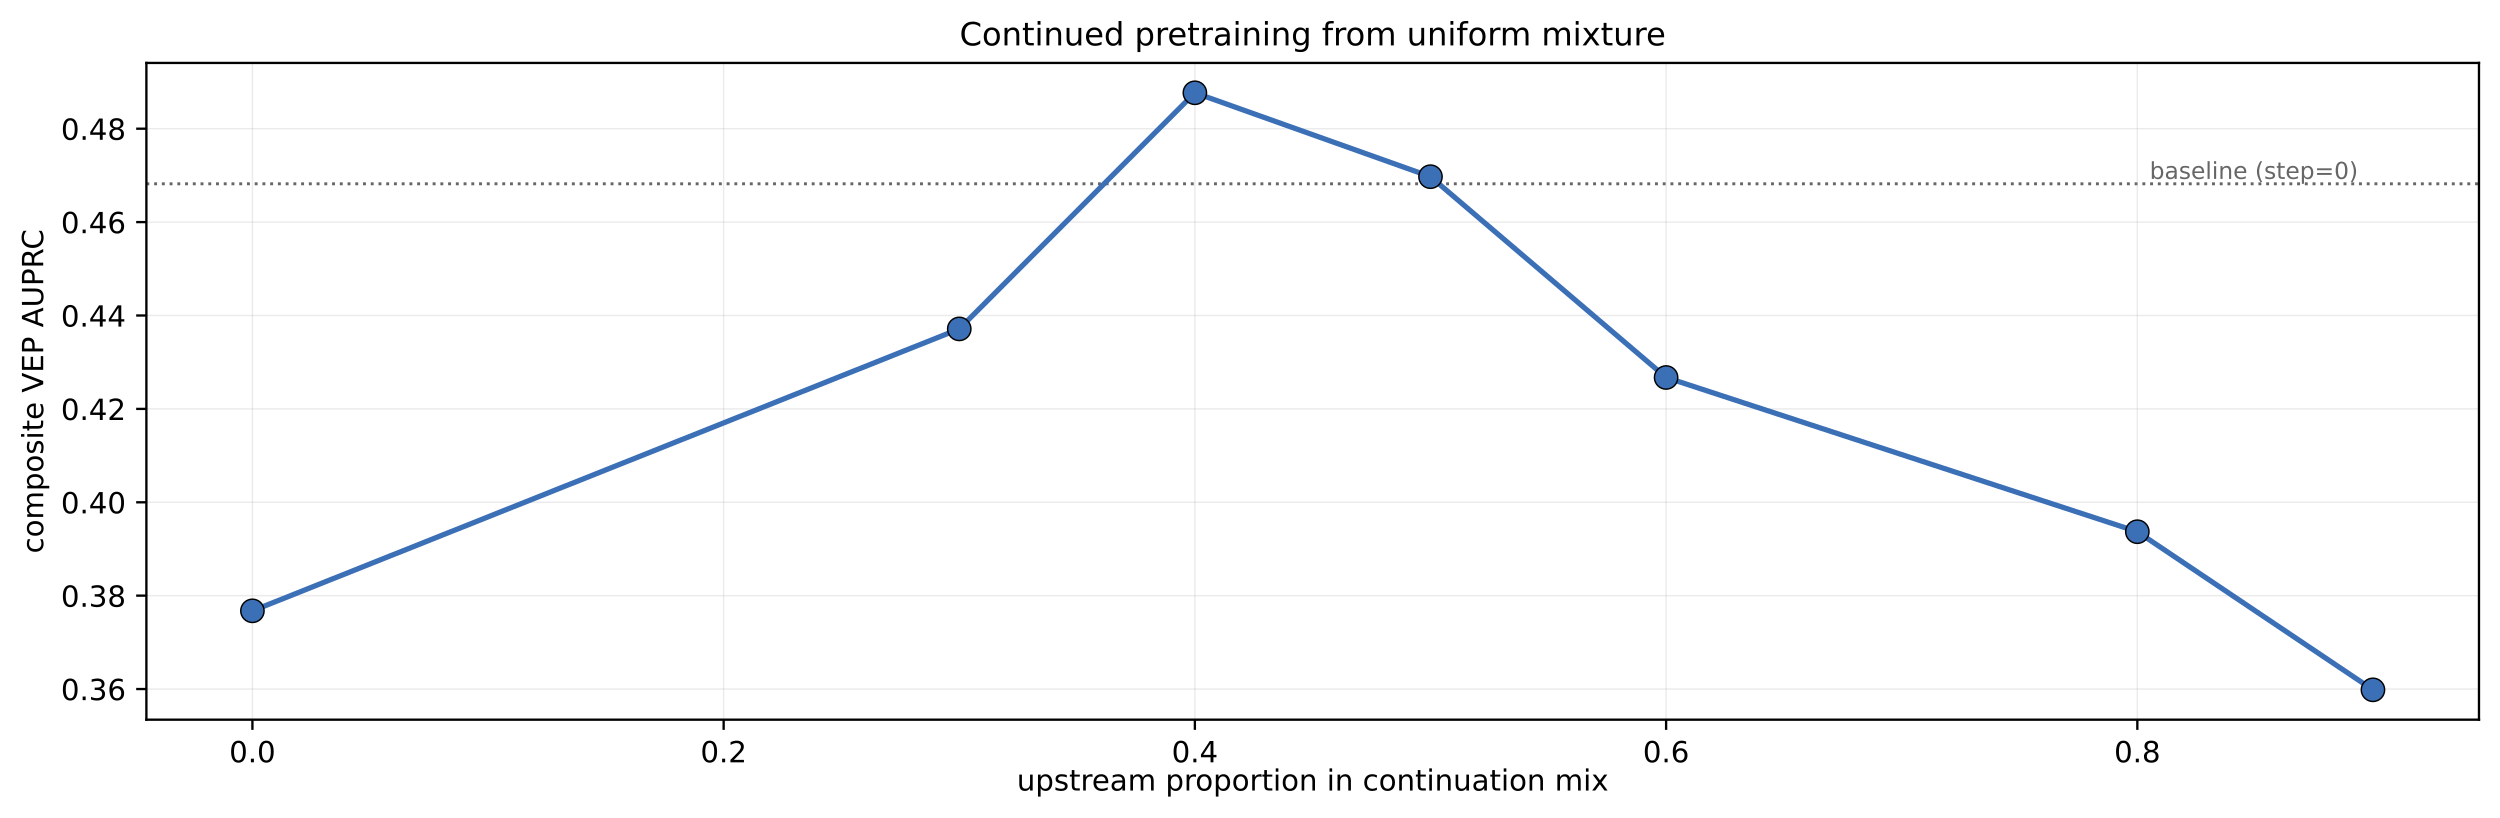
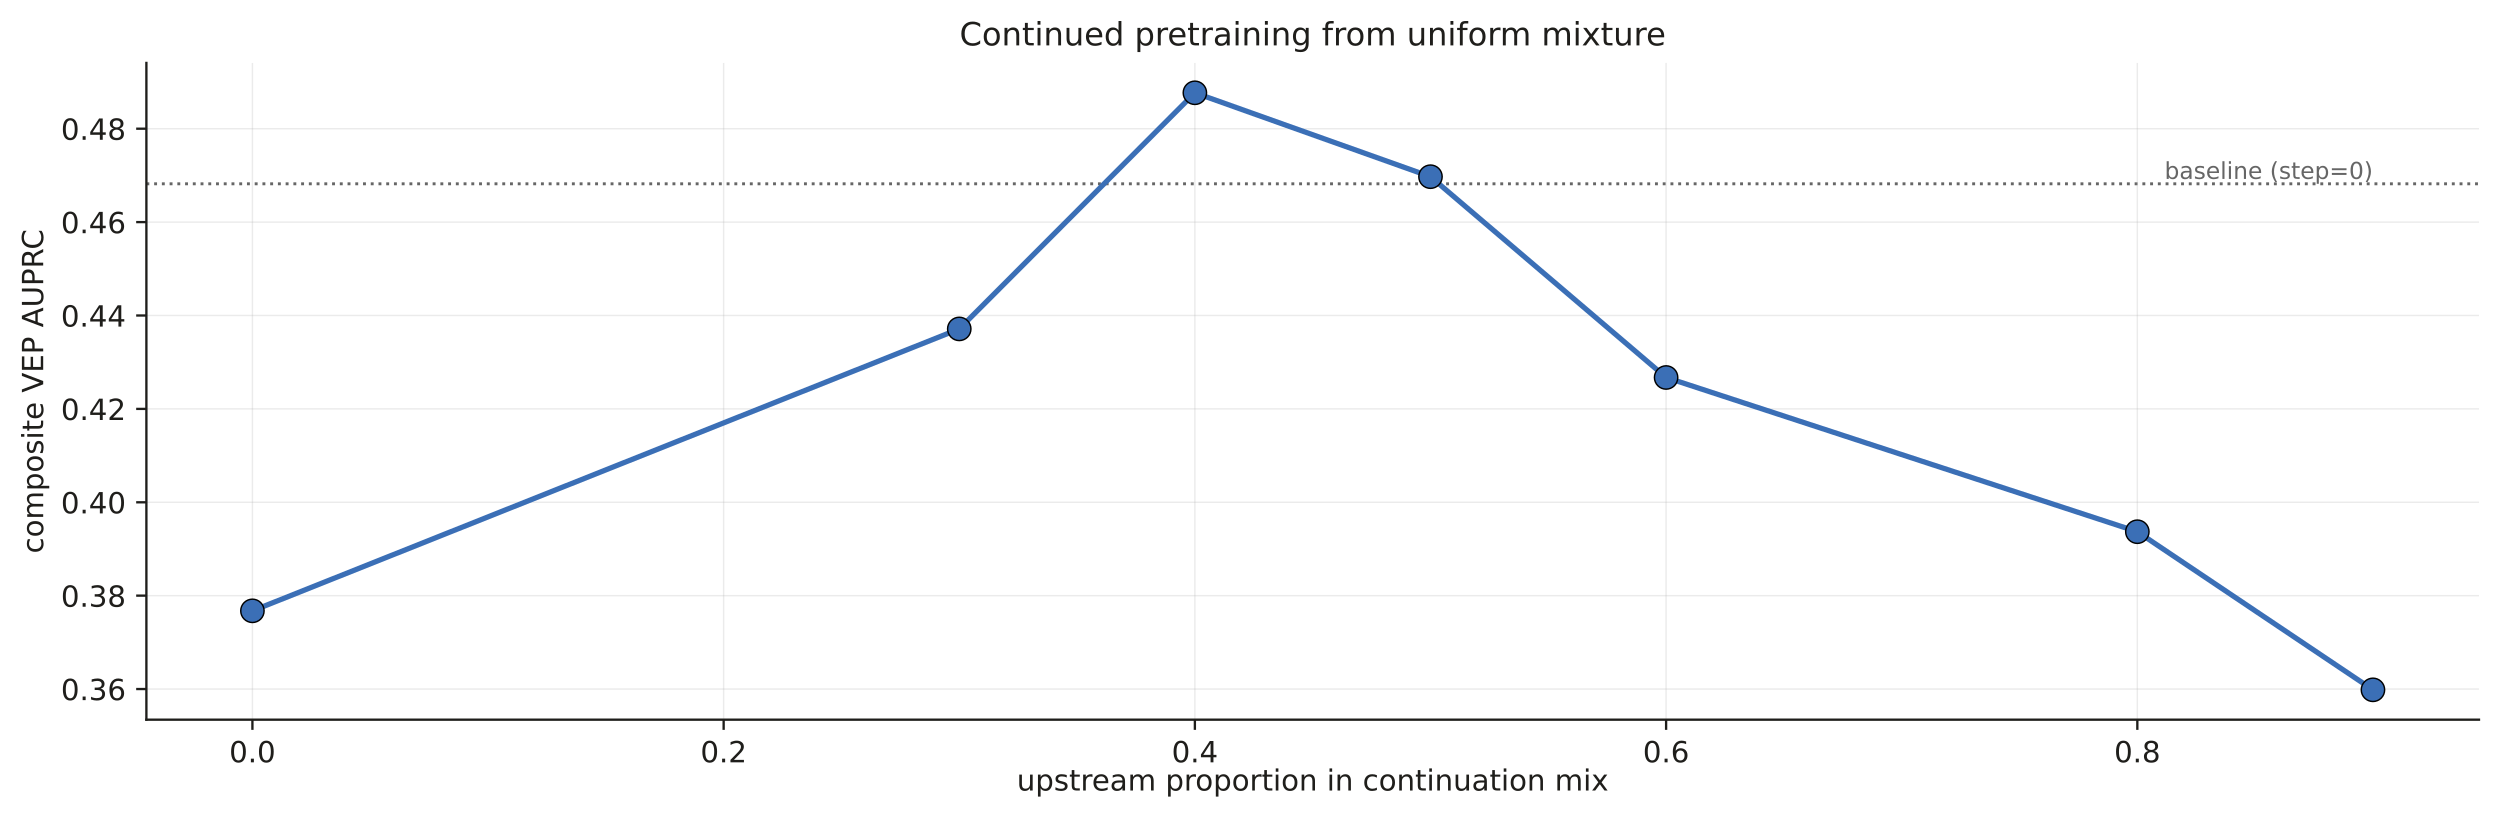
<svg xmlns="http://www.w3.org/2000/svg" xmlns:xlink="http://www.w3.org/1999/xlink" width="856.344pt" height="280.075pt" viewBox="0 0 856.344 280.075" version="1.1">
  <defs>
    <style type="text/css">*{stroke-linejoin: round; stroke-linecap: butt}</style>
  </defs>
  <g id="figure_1">
    <g id="patch_1">
      <path d="M 0 280.075  L 856.344 280.075  L 856.344 0  L 0 0  L 0 280.075  z " style="fill: none" />
    </g>
    <g id="axes_1">
      <g id="patch_2">
        <path d="M 50.144 246.518  L 849.144 246.518  L 849.144 21.558  L 50.144 21.558  L 50.144 246.518  z " style="fill: none" />
      </g>
      <g id="line2d_1">
-         <path d="M 50.144 62.949  L 849.144 62.949  " clip-path="url(#p45127831a2)" style="fill: none; stroke-dasharray: 1,1.65; stroke-dashoffset: 0; stroke: #666666" />
+         <path d="M 50.144 62.949  L 849.144 62.949  " clip-path="url(#p94c9f63792)" style="fill: none; stroke-dasharray: 1,1.65; stroke-dashoffset: 0; stroke: #666666" />
      </g>
      <g id="matplotlib.axis_1">
        <g id="xtick_1">
          <g id="line2d_2">
-             <path d="M 86.462 246.518  L 86.462 21.558  " clip-path="url(#p45127831a2)" style="fill: none; stroke: #b0b0b0; stroke-opacity: 0.25; stroke-width: 0.5; stroke-linecap: square" />
+             <path d="M 86.462 246.518  L 86.462 21.558  " clip-path="url(#p94c9f63792)" style="fill: none; stroke: #b0b0b0; stroke-opacity: 0.25; stroke-width: 0.5; stroke-linecap: square" />
          </g>
          <g id="line2d_3">
            <defs>
-               <path id="mb7d24f8c7f" d="M 0 0  L 0 3.5  " style="stroke: #000000; stroke-width: 0.8" />
+               <path id="m884e4d4404" d="M 0 0  L 0 3.5  " style="stroke: #1f1e1b; stroke-width: 0.8" />
            </defs>
            <g>
-               <use xlink:href="#mb7d24f8c7f" x="86.462" y="246.518" style="stroke: #000000; stroke-width: 0.8" />
+               <use xlink:href="#m884e4d4404" x="86.462" y="246.518" style="fill: #1f1e1b; stroke: #1f1e1b; stroke-width: 0.8" />
            </g>
          </g>
          <g id="text_1">
-             <g transform="translate(78.51037 261.1167) scale(0.1 -0.1)">
-               <defs>
-                 <path id="DejaVuSans-30" d="M 2034 4250  Q 1547 4250 1301 3770  Q 1056 3291 1056 2328  Q 1056 1369 1301 889  Q 1547 409 2034 409  Q 2525 409 2770 889  Q 3016 1369 3016 2328  Q 3016 3291 2770 3770  Q 2525 4250 2034 4250  z M 2034 4750  Q 2819 4750 3233 4129  Q 3647 3509 3647 2328  Q 3647 1150 3233 529  Q 2819 -91 2034 -91  Q 1250 -91 836 529  Q 422 1150 422 2328  Q 422 3509 836 4129  Q 1250 4750 2034 4750  z " transform="scale(0.015625)" />
-                 <path id="DejaVuSans-2e" d="M 684 794  L 1344 794  L 1344 0  L 684 0  L 684 794  z " transform="scale(0.015625)" />
-               </defs>
-               <use xlink:href="#DejaVuSans-30" />
-               <use xlink:href="#DejaVuSans-2e" transform="translate(63.62305 0)" />
-               <use xlink:href="#DejaVuSans-30" transform="translate(95.41016 0)" />
-             </g>
+             <text style="font-size: 10px; font-family: 'DejaVu Sans', 'Bitstream Vera Sans', 'Computer Modern Sans Serif', 'Lucida Grande', 'Verdana', 'Geneva', 'Lucid', 'Arial', 'Helvetica', 'Avant Garde', sans-serif; text-anchor: middle; fill: #1f1e1b" x="86.462" y="261.117" transform="rotate(-0 86.46193 261.1167)">0.0</text>
          </g>
        </g>
        <g id="xtick_2">
          <g id="line2d_4">
-             <path d="M 247.876 246.518  L 247.876 21.558  " clip-path="url(#p45127831a2)" style="fill: none; stroke: #b0b0b0; stroke-opacity: 0.25; stroke-width: 0.5; stroke-linecap: square" />
+             <path d="M 247.876 246.518  L 247.876 21.558  " clip-path="url(#p94c9f63792)" style="fill: none; stroke: #b0b0b0; stroke-opacity: 0.25; stroke-width: 0.5; stroke-linecap: square" />
          </g>
          <g id="line2d_5">
            <g>
-               <use xlink:href="#mb7d24f8c7f" x="247.876" y="246.518" style="stroke: #000000; stroke-width: 0.8" />
+               <use xlink:href="#m884e4d4404" x="247.876" y="246.518" style="fill: #1f1e1b; stroke: #1f1e1b; stroke-width: 0.8" />
            </g>
          </g>
          <g id="text_2">
-             <g transform="translate(239.9245 261.1167) scale(0.1 -0.1)">
-               <defs>
-                 <path id="DejaVuSans-32" d="M 1228 531  L 3431 531  L 3431 0  L 469 0  L 469 531  Q 828 903 1448 1529  Q 2069 2156 2228 2338  Q 2531 2678 2651 2914  Q 2772 3150 2772 3378  Q 2772 3750 2511 3984  Q 2250 4219 1831 4219  Q 1534 4219 1204 4116  Q 875 4013 500 3803  L 500 4441  Q 881 4594 1212 4672  Q 1544 4750 1819 4750  Q 2544 4750 2975 4387  Q 3406 4025 3406 3419  Q 3406 3131 3298 2873  Q 3191 2616 2906 2266  Q 2828 2175 2409 1742  Q 1991 1309 1228 531  z " transform="scale(0.015625)" />
-               </defs>
-               <use xlink:href="#DejaVuSans-30" />
-               <use xlink:href="#DejaVuSans-2e" transform="translate(63.62305 0)" />
-               <use xlink:href="#DejaVuSans-32" transform="translate(95.41016 0)" />
-             </g>
+             <text style="font-size: 10px; font-family: 'DejaVu Sans', 'Bitstream Vera Sans', 'Computer Modern Sans Serif', 'Lucida Grande', 'Verdana', 'Geneva', 'Lucid', 'Arial', 'Helvetica', 'Avant Garde', sans-serif; text-anchor: middle; fill: #1f1e1b" x="247.876" y="261.117" transform="rotate(-0 247.8761 261.1167)">0.2</text>
          </g>
        </g>
        <g id="xtick_3">
          <g id="line2d_6">
-             <path d="M 409.29 246.518  L 409.29 21.558  " clip-path="url(#p45127831a2)" style="fill: none; stroke: #b0b0b0; stroke-opacity: 0.25; stroke-width: 0.5; stroke-linecap: square" />
+             <path d="M 409.29 246.518  L 409.29 21.558  " clip-path="url(#p94c9f63792)" style="fill: none; stroke: #b0b0b0; stroke-opacity: 0.25; stroke-width: 0.5; stroke-linecap: square" />
          </g>
          <g id="line2d_7">
            <g>
-               <use xlink:href="#mb7d24f8c7f" x="409.29" y="246.518" style="stroke: #000000; stroke-width: 0.8" />
+               <use xlink:href="#m884e4d4404" x="409.29" y="246.518" style="fill: #1f1e1b; stroke: #1f1e1b; stroke-width: 0.8" />
            </g>
          </g>
          <g id="text_3">
-             <g transform="translate(401.3387 261.1167) scale(0.1 -0.1)">
-               <defs>
-                 <path id="DejaVuSans-34" d="M 2419 4116  L 825 1625  L 2419 1625  L 2419 4116  z M 2253 4666  L 3047 4666  L 3047 1625  L 3713 1625  L 3713 1100  L 3047 1100  L 3047 0  L 2419 0  L 2419 1100  L 313 1100  L 313 1709  L 2253 4666  z " transform="scale(0.015625)" />
-               </defs>
-               <use xlink:href="#DejaVuSans-30" />
-               <use xlink:href="#DejaVuSans-2e" transform="translate(63.62305 0)" />
-               <use xlink:href="#DejaVuSans-34" transform="translate(95.41016 0)" />
-             </g>
+             <text style="font-size: 10px; font-family: 'DejaVu Sans', 'Bitstream Vera Sans', 'Computer Modern Sans Serif', 'Lucida Grande', 'Verdana', 'Geneva', 'Lucid', 'Arial', 'Helvetica', 'Avant Garde', sans-serif; text-anchor: middle; fill: #1f1e1b" x="409.29" y="261.117" transform="rotate(-0 409.2902 261.1167)">0.4</text>
          </g>
        </g>
        <g id="xtick_4">
          <g id="line2d_8">
-             <path d="M 570.704 246.518  L 570.704 21.558  " clip-path="url(#p45127831a2)" style="fill: none; stroke: #b0b0b0; stroke-opacity: 0.25; stroke-width: 0.5; stroke-linecap: square" />
+             <path d="M 570.704 246.518  L 570.704 21.558  " clip-path="url(#p94c9f63792)" style="fill: none; stroke: #b0b0b0; stroke-opacity: 0.25; stroke-width: 0.5; stroke-linecap: square" />
          </g>
          <g id="line2d_9">
            <g>
-               <use xlink:href="#mb7d24f8c7f" x="570.704" y="246.518" style="stroke: #000000; stroke-width: 0.8" />
+               <use xlink:href="#m884e4d4404" x="570.704" y="246.518" style="fill: #1f1e1b; stroke: #1f1e1b; stroke-width: 0.8" />
            </g>
          </g>
          <g id="text_4">
-             <g transform="translate(562.7528 261.1167) scale(0.1 -0.1)">
-               <defs>
-                 <path id="DejaVuSans-36" d="M 2113 2584  Q 1688 2584 1439 2293  Q 1191 2003 1191 1497  Q 1191 994 1439 701  Q 1688 409 2113 409  Q 2538 409 2786 701  Q 3034 994 3034 1497  Q 3034 2003 2786 2293  Q 2538 2584 2113 2584  z M 3366 4563  L 3366 3988  Q 3128 4100 2886 4159  Q 2644 4219 2406 4219  Q 1781 4219 1451 3797  Q 1122 3375 1075 2522  Q 1259 2794 1537 2939  Q 1816 3084 2150 3084  Q 2853 3084 3261 2657  Q 3669 2231 3669 1497  Q 3669 778 3244 343  Q 2819 -91 2113 -91  Q 1303 -91 875 529  Q 447 1150 447 2328  Q 447 3434 972 4092  Q 1497 4750 2381 4750  Q 2619 4750 2861 4703  Q 3103 4656 3366 4563  z " transform="scale(0.015625)" />
-               </defs>
-               <use xlink:href="#DejaVuSans-30" />
-               <use xlink:href="#DejaVuSans-2e" transform="translate(63.62305 0)" />
-               <use xlink:href="#DejaVuSans-36" transform="translate(95.41016 0)" />
-             </g>
+             <text style="font-size: 10px; font-family: 'DejaVu Sans', 'Bitstream Vera Sans', 'Computer Modern Sans Serif', 'Lucida Grande', 'Verdana', 'Geneva', 'Lucid', 'Arial', 'Helvetica', 'Avant Garde', sans-serif; text-anchor: middle; fill: #1f1e1b" x="570.704" y="261.117" transform="rotate(-0 570.7044 261.1167)">0.6</text>
          </g>
        </g>
        <g id="xtick_5">
          <g id="line2d_10">
-             <path d="M 732.118 246.518  L 732.118 21.558  " clip-path="url(#p45127831a2)" style="fill: none; stroke: #b0b0b0; stroke-opacity: 0.25; stroke-width: 0.5; stroke-linecap: square" />
+             <path d="M 732.118 246.518  L 732.118 21.558  " clip-path="url(#p94c9f63792)" style="fill: none; stroke: #b0b0b0; stroke-opacity: 0.25; stroke-width: 0.5; stroke-linecap: square" />
          </g>
          <g id="line2d_11">
            <g>
-               <use xlink:href="#mb7d24f8c7f" x="732.118" y="246.518" style="stroke: #000000; stroke-width: 0.8" />
+               <use xlink:href="#m884e4d4404" x="732.118" y="246.518" style="fill: #1f1e1b; stroke: #1f1e1b; stroke-width: 0.8" />
            </g>
          </g>
          <g id="text_5">
-             <g transform="translate(724.1669 261.1167) scale(0.1 -0.1)">
-               <defs>
-                 <path id="DejaVuSans-38" d="M 2034 2216  Q 1584 2216 1326 1975  Q 1069 1734 1069 1313  Q 1069 891 1326 650  Q 1584 409 2034 409  Q 2484 409 2743 651  Q 3003 894 3003 1313  Q 3003 1734 2745 1975  Q 2488 2216 2034 2216  z M 1403 2484  Q 997 2584 770 2862  Q 544 3141 544 3541  Q 544 4100 942 4425  Q 1341 4750 2034 4750  Q 2731 4750 3128 4425  Q 3525 4100 3525 3541  Q 3525 3141 3298 2862  Q 3072 2584 2669 2484  Q 3125 2378 3379 2068  Q 3634 1759 3634 1313  Q 3634 634 3220 271  Q 2806 -91 2034 -91  Q 1263 -91 848 271  Q 434 634 434 1313  Q 434 1759 690 2068  Q 947 2378 1403 2484  z M 1172 3481  Q 1172 3119 1398 2916  Q 1625 2713 2034 2713  Q 2441 2713 2670 2916  Q 2900 3119 2900 3481  Q 2900 3844 2670 4047  Q 2441 4250 2034 4250  Q 1625 4250 1398 4047  Q 1172 3844 1172 3481  z " transform="scale(0.015625)" />
-               </defs>
-               <use xlink:href="#DejaVuSans-30" />
-               <use xlink:href="#DejaVuSans-2e" transform="translate(63.62305 0)" />
-               <use xlink:href="#DejaVuSans-38" transform="translate(95.41016 0)" />
-             </g>
+             <text style="font-size: 10px; font-family: 'DejaVu Sans', 'Bitstream Vera Sans', 'Computer Modern Sans Serif', 'Lucida Grande', 'Verdana', 'Geneva', 'Lucid', 'Arial', 'Helvetica', 'Avant Garde', sans-serif; text-anchor: middle; fill: #1f1e1b" x="732.118" y="261.117" transform="rotate(-0 732.1185 261.1167)">0.8</text>
          </g>
        </g>
        <g id="text_6">
-           <g transform="translate(348.3008 270.7948) scale(0.1 -0.1)">
-             <defs>
-               <path id="DejaVuSans-75" d="M 544 1381  L 544 3500  L 1119 3500  L 1119 1403  Q 1119 906 1312 657  Q 1506 409 1894 409  Q 2359 409 2629 706  Q 2900 1003 2900 1516  L 2900 3500  L 3475 3500  L 3475 0  L 2900 0  L 2900 538  Q 2691 219 2414 64  Q 2138 -91 1772 -91  Q 1169 -91 856 284  Q 544 659 544 1381  z M 1991 3584  L 1991 3584  z " transform="scale(0.015625)" />
-               <path id="DejaVuSans-70" d="M 1159 525  L 1159 -1331  L 581 -1331  L 581 3500  L 1159 3500  L 1159 2969  Q 1341 3281 1617 3432  Q 1894 3584 2278 3584  Q 2916 3584 3314 3078  Q 3713 2572 3713 1747  Q 3713 922 3314 415  Q 2916 -91 2278 -91  Q 1894 -91 1617 61  Q 1341 213 1159 525  z M 3116 1747  Q 3116 2381 2855 2742  Q 2594 3103 2138 3103  Q 1681 3103 1420 2742  Q 1159 2381 1159 1747  Q 1159 1113 1420 752  Q 1681 391 2138 391  Q 2594 391 2855 752  Q 3116 1113 3116 1747  z " transform="scale(0.015625)" />
-               <path id="DejaVuSans-73" d="M 2834 3397  L 2834 2853  Q 2591 2978 2328 3040  Q 2066 3103 1784 3103  Q 1356 3103 1142 2972  Q 928 2841 928 2578  Q 928 2378 1081 2264  Q 1234 2150 1697 2047  L 1894 2003  Q 2506 1872 2764 1633  Q 3022 1394 3022 966  Q 3022 478 2636 193  Q 2250 -91 1575 -91  Q 1294 -91 989 -36  Q 684 19 347 128  L 347 722  Q 666 556 975 473  Q 1284 391 1588 391  Q 1994 391 2212 530  Q 2431 669 2431 922  Q 2431 1156 2273 1281  Q 2116 1406 1581 1522  L 1381 1569  Q 847 1681 609 1914  Q 372 2147 372 2553  Q 372 3047 722 3315  Q 1072 3584 1716 3584  Q 2034 3584 2315 3537  Q 2597 3491 2834 3397  z " transform="scale(0.015625)" />
-               <path id="DejaVuSans-74" d="M 1172 4494  L 1172 3500  L 2356 3500  L 2356 3053  L 1172 3053  L 1172 1153  Q 1172 725 1289 603  Q 1406 481 1766 481  L 2356 481  L 2356 0  L 1766 0  Q 1100 0 847 248  Q 594 497 594 1153  L 594 3053  L 172 3053  L 172 3500  L 594 3500  L 594 4494  L 1172 4494  z " transform="scale(0.015625)" />
-               <path id="DejaVuSans-72" d="M 2631 2963  Q 2534 3019 2420 3045  Q 2306 3072 2169 3072  Q 1681 3072 1420 2755  Q 1159 2438 1159 1844  L 1159 0  L 581 0  L 581 3500  L 1159 3500  L 1159 2956  Q 1341 3275 1631 3429  Q 1922 3584 2338 3584  Q 2397 3584 2469 3576  Q 2541 3569 2628 3553  L 2631 2963  z " transform="scale(0.015625)" />
-               <path id="DejaVuSans-65" d="M 3597 1894  L 3597 1613  L 953 1613  Q 991 1019 1311 708  Q 1631 397 2203 397  Q 2534 397 2845 478  Q 3156 559 3463 722  L 3463 178  Q 3153 47 2828 -22  Q 2503 -91 2169 -91  Q 1331 -91 842 396  Q 353 884 353 1716  Q 353 2575 817 3079  Q 1281 3584 2069 3584  Q 2775 3584 3186 3129  Q 3597 2675 3597 1894  z M 3022 2063  Q 3016 2534 2758 2815  Q 2500 3097 2075 3097  Q 1594 3097 1305 2825  Q 1016 2553 972 2059  L 3022 2063  z " transform="scale(0.015625)" />
-               <path id="DejaVuSans-61" d="M 2194 1759  Q 1497 1759 1228 1600  Q 959 1441 959 1056  Q 959 750 1161 570  Q 1363 391 1709 391  Q 2188 391 2477 730  Q 2766 1069 2766 1631  L 2766 1759  L 2194 1759  z M 3341 1997  L 3341 0  L 2766 0  L 2766 531  Q 2569 213 2275 61  Q 1981 -91 1556 -91  Q 1019 -91 701 211  Q 384 513 384 1019  Q 384 1609 779 1909  Q 1175 2209 1959 2209  L 2766 2209  L 2766 2266  Q 2766 2663 2505 2880  Q 2244 3097 1772 3097  Q 1472 3097 1187 3025  Q 903 2953 641 2809  L 641 3341  Q 956 3463 1253 3523  Q 1550 3584 1831 3584  Q 2591 3584 2966 3190  Q 3341 2797 3341 1997  z " transform="scale(0.015625)" />
-               <path id="DejaVuSans-6d" d="M 3328 2828  Q 3544 3216 3844 3400  Q 4144 3584 4550 3584  Q 5097 3584 5394 3201  Q 5691 2819 5691 2113  L 5691 0  L 5113 0  L 5113 2094  Q 5113 2597 4934 2840  Q 4756 3084 4391 3084  Q 3944 3084 3684 2787  Q 3425 2491 3425 1978  L 3425 0  L 2847 0  L 2847 2094  Q 2847 2600 2669 2842  Q 2491 3084 2119 3084  Q 1678 3084 1418 2786  Q 1159 2488 1159 1978  L 1159 0  L 581 0  L 581 3500  L 1159 3500  L 1159 2956  Q 1356 3278 1631 3431  Q 1906 3584 2284 3584  Q 2666 3584 2933 3390  Q 3200 3197 3328 2828  z " transform="scale(0.015625)" />
-               <path id="DejaVuSans-20" transform="scale(0.015625)" />
-               <path id="DejaVuSans-6f" d="M 1959 3097  Q 1497 3097 1228 2736  Q 959 2375 959 1747  Q 959 1119 1226 758  Q 1494 397 1959 397  Q 2419 397 2687 759  Q 2956 1122 2956 1747  Q 2956 2369 2687 2733  Q 2419 3097 1959 3097  z M 1959 3584  Q 2709 3584 3137 3096  Q 3566 2609 3566 1747  Q 3566 888 3137 398  Q 2709 -91 1959 -91  Q 1206 -91 779 398  Q 353 888 353 1747  Q 353 2609 779 3096  Q 1206 3584 1959 3584  z " transform="scale(0.015625)" />
-               <path id="DejaVuSans-69" d="M 603 3500  L 1178 3500  L 1178 0  L 603 0  L 603 3500  z M 603 4863  L 1178 4863  L 1178 4134  L 603 4134  L 603 4863  z " transform="scale(0.015625)" />
-               <path id="DejaVuSans-6e" d="M 3513 2113  L 3513 0  L 2938 0  L 2938 2094  Q 2938 2591 2744 2837  Q 2550 3084 2163 3084  Q 1697 3084 1428 2787  Q 1159 2491 1159 1978  L 1159 0  L 581 0  L 581 3500  L 1159 3500  L 1159 2956  Q 1366 3272 1645 3428  Q 1925 3584 2291 3584  Q 2894 3584 3203 3211  Q 3513 2838 3513 2113  z " transform="scale(0.015625)" />
-               <path id="DejaVuSans-63" d="M 3122 3366  L 3122 2828  Q 2878 2963 2633 3030  Q 2388 3097 2138 3097  Q 1578 3097 1268 2742  Q 959 2388 959 1747  Q 959 1106 1268 751  Q 1578 397 2138 397  Q 2388 397 2633 464  Q 2878 531 3122 666  L 3122 134  Q 2881 22 2623 -34  Q 2366 -91 2075 -91  Q 1284 -91 818 406  Q 353 903 353 1747  Q 353 2603 823 3093  Q 1294 3584 2113 3584  Q 2378 3584 2631 3529  Q 2884 3475 3122 3366  z " transform="scale(0.015625)" />
-               <path id="DejaVuSans-78" d="M 3513 3500  L 2247 1797  L 3578 0  L 2900 0  L 1881 1375  L 863 0  L 184 0  L 1544 1831  L 300 3500  L 978 3500  L 1906 2253  L 2834 3500  L 3513 3500  z " transform="scale(0.015625)" />
-             </defs>
-             <use xlink:href="#DejaVuSans-75" />
-             <use xlink:href="#DejaVuSans-70" transform="translate(63.37891 0)" />
-             <use xlink:href="#DejaVuSans-73" transform="translate(126.8555 0)" />
-             <use xlink:href="#DejaVuSans-74" transform="translate(178.9551 0)" />
-             <use xlink:href="#DejaVuSans-72" transform="translate(218.1641 0)" />
-             <use xlink:href="#DejaVuSans-65" transform="translate(257.0273 0)" />
-             <use xlink:href="#DejaVuSans-61" transform="translate(318.5508 0)" />
-             <use xlink:href="#DejaVuSans-6d" transform="translate(379.8301 0)" />
-             <use xlink:href="#DejaVuSans-20" transform="translate(477.2422 0)" />
-             <use xlink:href="#DejaVuSans-70" transform="translate(509.0293 0)" />
-             <use xlink:href="#DejaVuSans-72" transform="translate(572.5059 0)" />
-             <use xlink:href="#DejaVuSans-6f" transform="translate(611.3691 0)" />
-             <use xlink:href="#DejaVuSans-70" transform="translate(672.5508 0)" />
-             <use xlink:href="#DejaVuSans-6f" transform="translate(736.0273 0)" />
-             <use xlink:href="#DejaVuSans-72" transform="translate(797.209 0)" />
-             <use xlink:href="#DejaVuSans-74" transform="translate(838.3223 0)" />
-             <use xlink:href="#DejaVuSans-69" transform="translate(877.5312 0)" />
-             <use xlink:href="#DejaVuSans-6f" transform="translate(905.3145 0)" />
-             <use xlink:href="#DejaVuSans-6e" transform="translate(966.4961 0)" />
-             <use xlink:href="#DejaVuSans-20" transform="translate(1029.875 0)" />
-             <use xlink:href="#DejaVuSans-69" transform="translate(1061.662 0)" />
-             <use xlink:href="#DejaVuSans-6e" transform="translate(1089.445 0)" />
-             <use xlink:href="#DejaVuSans-20" transform="translate(1152.824 0)" />
-             <use xlink:href="#DejaVuSans-63" transform="translate(1184.611 0)" />
-             <use xlink:href="#DejaVuSans-6f" transform="translate(1239.592 0)" />
-             <use xlink:href="#DejaVuSans-6e" transform="translate(1300.773 0)" />
-             <use xlink:href="#DejaVuSans-74" transform="translate(1364.152 0)" />
-             <use xlink:href="#DejaVuSans-69" transform="translate(1403.361 0)" />
-             <use xlink:href="#DejaVuSans-6e" transform="translate(1431.145 0)" />
-             <use xlink:href="#DejaVuSans-75" transform="translate(1494.523 0)" />
-             <use xlink:href="#DejaVuSans-61" transform="translate(1557.902 0)" />
-             <use xlink:href="#DejaVuSans-74" transform="translate(1619.182 0)" />
-             <use xlink:href="#DejaVuSans-69" transform="translate(1658.391 0)" />
-             <use xlink:href="#DejaVuSans-6f" transform="translate(1686.174 0)" />
-             <use xlink:href="#DejaVuSans-6e" transform="translate(1747.355 0)" />
-             <use xlink:href="#DejaVuSans-20" transform="translate(1810.734 0)" />
-             <use xlink:href="#DejaVuSans-6d" transform="translate(1842.521 0)" />
-             <use xlink:href="#DejaVuSans-69" transform="translate(1939.934 0)" />
-             <use xlink:href="#DejaVuSans-78" transform="translate(1967.717 0)" />
-           </g>
+           <text style="font-size: 10px; font-family: 'DejaVu Sans', 'Bitstream Vera Sans', 'Computer Modern Sans Serif', 'Lucida Grande', 'Verdana', 'Geneva', 'Lucid', 'Arial', 'Helvetica', 'Avant Garde', sans-serif; text-anchor: middle; fill: #1f1e1b" x="449.644" y="270.795" transform="rotate(-0 449.6438 270.7948)">upstream proportion in continuation mix</text>
        </g>
      </g>
      <g id="matplotlib.axis_2">
        <g id="ytick_1">
          <g id="line2d_12">
-             <path d="M 50.144 236.028  L 849.144 236.028  " clip-path="url(#p45127831a2)" style="fill: none; stroke: #b0b0b0; stroke-opacity: 0.25; stroke-width: 0.5; stroke-linecap: square" />
+             <path d="M 50.144 236.028  L 849.144 236.028  " clip-path="url(#p94c9f63792)" style="fill: none; stroke: #b0b0b0; stroke-opacity: 0.25; stroke-width: 0.5; stroke-linecap: square" />
          </g>
          <g id="line2d_13">
            <defs>
-               <path id="mcbf5ac465e" d="M 0 0  L -3.5 0  " style="stroke: #000000; stroke-width: 0.8" />
+               <path id="mcbb193a8d8" d="M 0 0  L -3.5 0  " style="stroke: #1f1e1b; stroke-width: 0.8" />
            </defs>
            <g>
-               <use xlink:href="#mcbf5ac465e" x="50.144" y="236.028" style="stroke: #000000; stroke-width: 0.8" />
+               <use xlink:href="#mcbb193a8d8" x="50.144" y="236.028" style="fill: #1f1e1b; stroke: #1f1e1b; stroke-width: 0.8" />
            </g>
          </g>
          <g id="text_7">
-             <g transform="translate(20.87813 239.827) scale(0.1 -0.1)">
-               <defs>
-                 <path id="DejaVuSans-33" d="M 2597 2516  Q 3050 2419 3304 2112  Q 3559 1806 3559 1356  Q 3559 666 3084 287  Q 2609 -91 1734 -91  Q 1441 -91 1130 -33  Q 819 25 488 141  L 488 750  Q 750 597 1062 519  Q 1375 441 1716 441  Q 2309 441 2620 675  Q 2931 909 2931 1356  Q 2931 1769 2642 2001  Q 2353 2234 1838 2234  L 1294 2234  L 1294 2753  L 1863 2753  Q 2328 2753 2575 2939  Q 2822 3125 2822 3475  Q 2822 3834 2567 4026  Q 2313 4219 1838 4219  Q 1578 4219 1281 4162  Q 984 4106 628 3988  L 628 4550  Q 988 4650 1302 4700  Q 1616 4750 1894 4750  Q 2613 4750 3031 4423  Q 3450 4097 3450 3541  Q 3450 3153 3228 2886  Q 3006 2619 2597 2516  z " transform="scale(0.015625)" />
-               </defs>
-               <use xlink:href="#DejaVuSans-30" />
-               <use xlink:href="#DejaVuSans-2e" transform="translate(63.62305 0)" />
-               <use xlink:href="#DejaVuSans-33" transform="translate(95.41016 0)" />
-               <use xlink:href="#DejaVuSans-36" transform="translate(159.0332 0)" />
-             </g>
+             <text style="font-size: 10px; font-family: 'DejaVu Sans', 'Bitstream Vera Sans', 'Computer Modern Sans Serif', 'Lucida Grande', 'Verdana', 'Geneva', 'Lucid', 'Arial', 'Helvetica', 'Avant Garde', sans-serif; text-anchor: end; fill: #1f1e1b" x="43.144" y="239.827" transform="rotate(-0 43.14375 239.827)">0.36</text>
          </g>
        </g>
        <g id="ytick_2">
          <g id="line2d_14">
-             <path d="M 50.144 204.038  L 849.144 204.038  " clip-path="url(#p45127831a2)" style="fill: none; stroke: #b0b0b0; stroke-opacity: 0.25; stroke-width: 0.5; stroke-linecap: square" />
+             <path d="M 50.144 204.038  L 849.144 204.038  " clip-path="url(#p94c9f63792)" style="fill: none; stroke: #b0b0b0; stroke-opacity: 0.25; stroke-width: 0.5; stroke-linecap: square" />
          </g>
          <g id="line2d_15">
            <g>
-               <use xlink:href="#mcbf5ac465e" x="50.144" y="204.038" style="stroke: #000000; stroke-width: 0.8" />
+               <use xlink:href="#mcbb193a8d8" x="50.144" y="204.038" style="fill: #1f1e1b; stroke: #1f1e1b; stroke-width: 0.8" />
            </g>
          </g>
          <g id="text_8">
-             <g transform="translate(20.87813 207.8372) scale(0.1 -0.1)">
-               <use xlink:href="#DejaVuSans-30" />
-               <use xlink:href="#DejaVuSans-2e" transform="translate(63.62305 0)" />
-               <use xlink:href="#DejaVuSans-33" transform="translate(95.41016 0)" />
-               <use xlink:href="#DejaVuSans-38" transform="translate(159.0332 0)" />
-             </g>
+             <text style="font-size: 10px; font-family: 'DejaVu Sans', 'Bitstream Vera Sans', 'Computer Modern Sans Serif', 'Lucida Grande', 'Verdana', 'Geneva', 'Lucid', 'Arial', 'Helvetica', 'Avant Garde', sans-serif; text-anchor: end; fill: #1f1e1b" x="43.144" y="207.837" transform="rotate(-0 43.14375 207.8372)">0.38</text>
          </g>
        </g>
        <g id="ytick_3">
          <g id="line2d_16">
-             <path d="M 50.144 172.048  L 849.144 172.048  " clip-path="url(#p45127831a2)" style="fill: none; stroke: #b0b0b0; stroke-opacity: 0.25; stroke-width: 0.5; stroke-linecap: square" />
+             <path d="M 50.144 172.048  L 849.144 172.048  " clip-path="url(#p94c9f63792)" style="fill: none; stroke: #b0b0b0; stroke-opacity: 0.25; stroke-width: 0.5; stroke-linecap: square" />
          </g>
          <g id="line2d_17">
            <g>
-               <use xlink:href="#mcbf5ac465e" x="50.144" y="172.048" style="stroke: #000000; stroke-width: 0.8" />
+               <use xlink:href="#mcbb193a8d8" x="50.144" y="172.048" style="fill: #1f1e1b; stroke: #1f1e1b; stroke-width: 0.8" />
            </g>
          </g>
          <g id="text_9">
-             <g transform="translate(20.87813 175.8473) scale(0.1 -0.1)">
-               <use xlink:href="#DejaVuSans-30" />
-               <use xlink:href="#DejaVuSans-2e" transform="translate(63.62305 0)" />
-               <use xlink:href="#DejaVuSans-34" transform="translate(95.41016 0)" />
-               <use xlink:href="#DejaVuSans-30" transform="translate(159.0332 0)" />
-             </g>
+             <text style="font-size: 10px; font-family: 'DejaVu Sans', 'Bitstream Vera Sans', 'Computer Modern Sans Serif', 'Lucida Grande', 'Verdana', 'Geneva', 'Lucid', 'Arial', 'Helvetica', 'Avant Garde', sans-serif; text-anchor: end; fill: #1f1e1b" x="43.144" y="175.847" transform="rotate(-0 43.14375 175.8473)">0.40</text>
          </g>
        </g>
        <g id="ytick_4">
          <g id="line2d_18">
-             <path d="M 50.144 140.058  L 849.144 140.058  " clip-path="url(#p45127831a2)" style="fill: none; stroke: #b0b0b0; stroke-opacity: 0.25; stroke-width: 0.5; stroke-linecap: square" />
+             <path d="M 50.144 140.058  L 849.144 140.058  " clip-path="url(#p94c9f63792)" style="fill: none; stroke: #b0b0b0; stroke-opacity: 0.25; stroke-width: 0.5; stroke-linecap: square" />
          </g>
          <g id="line2d_19">
            <g>
-               <use xlink:href="#mcbf5ac465e" x="50.144" y="140.058" style="stroke: #000000; stroke-width: 0.8" />
+               <use xlink:href="#mcbb193a8d8" x="50.144" y="140.058" style="fill: #1f1e1b; stroke: #1f1e1b; stroke-width: 0.8" />
            </g>
          </g>
          <g id="text_10">
-             <g transform="translate(20.87813 143.8575) scale(0.1 -0.1)">
-               <use xlink:href="#DejaVuSans-30" />
-               <use xlink:href="#DejaVuSans-2e" transform="translate(63.62305 0)" />
-               <use xlink:href="#DejaVuSans-34" transform="translate(95.41016 0)" />
-               <use xlink:href="#DejaVuSans-32" transform="translate(159.0332 0)" />
-             </g>
+             <text style="font-size: 10px; font-family: 'DejaVu Sans', 'Bitstream Vera Sans', 'Computer Modern Sans Serif', 'Lucida Grande', 'Verdana', 'Geneva', 'Lucid', 'Arial', 'Helvetica', 'Avant Garde', sans-serif; text-anchor: end; fill: #1f1e1b" x="43.144" y="143.857" transform="rotate(-0 43.14375 143.8575)">0.42</text>
          </g>
        </g>
        <g id="ytick_5">
          <g id="line2d_20">
-             <path d="M 50.144 108.068  L 849.144 108.068  " clip-path="url(#p45127831a2)" style="fill: none; stroke: #b0b0b0; stroke-opacity: 0.25; stroke-width: 0.5; stroke-linecap: square" />
+             <path d="M 50.144 108.068  L 849.144 108.068  " clip-path="url(#p94c9f63792)" style="fill: none; stroke: #b0b0b0; stroke-opacity: 0.25; stroke-width: 0.5; stroke-linecap: square" />
          </g>
          <g id="line2d_21">
            <g>
-               <use xlink:href="#mcbf5ac465e" x="50.144" y="108.068" style="stroke: #000000; stroke-width: 0.8" />
+               <use xlink:href="#mcbb193a8d8" x="50.144" y="108.068" style="fill: #1f1e1b; stroke: #1f1e1b; stroke-width: 0.8" />
            </g>
          </g>
          <g id="text_11">
-             <g transform="translate(20.87813 111.8677) scale(0.1 -0.1)">
-               <use xlink:href="#DejaVuSans-30" />
-               <use xlink:href="#DejaVuSans-2e" transform="translate(63.62305 0)" />
-               <use xlink:href="#DejaVuSans-34" transform="translate(95.41016 0)" />
-               <use xlink:href="#DejaVuSans-34" transform="translate(159.0332 0)" />
-             </g>
+             <text style="font-size: 10px; font-family: 'DejaVu Sans', 'Bitstream Vera Sans', 'Computer Modern Sans Serif', 'Lucida Grande', 'Verdana', 'Geneva', 'Lucid', 'Arial', 'Helvetica', 'Avant Garde', sans-serif; text-anchor: end; fill: #1f1e1b" x="43.144" y="111.868" transform="rotate(-0 43.14375 111.8677)">0.44</text>
          </g>
        </g>
        <g id="ytick_6">
          <g id="line2d_22">
-             <path d="M 50.144 76.079  L 849.144 76.079  " clip-path="url(#p45127831a2)" style="fill: none; stroke: #b0b0b0; stroke-opacity: 0.25; stroke-width: 0.5; stroke-linecap: square" />
+             <path d="M 50.144 76.079  L 849.144 76.079  " clip-path="url(#p94c9f63792)" style="fill: none; stroke: #b0b0b0; stroke-opacity: 0.25; stroke-width: 0.5; stroke-linecap: square" />
          </g>
          <g id="line2d_23">
            <g>
-               <use xlink:href="#mcbf5ac465e" x="50.144" y="76.079" style="stroke: #000000; stroke-width: 0.8" />
+               <use xlink:href="#mcbb193a8d8" x="50.144" y="76.079" style="fill: #1f1e1b; stroke: #1f1e1b; stroke-width: 0.8" />
            </g>
          </g>
          <g id="text_12">
-             <g transform="translate(20.87813 79.87782) scale(0.1 -0.1)">
-               <use xlink:href="#DejaVuSans-30" />
-               <use xlink:href="#DejaVuSans-2e" transform="translate(63.62305 0)" />
-               <use xlink:href="#DejaVuSans-34" transform="translate(95.41016 0)" />
-               <use xlink:href="#DejaVuSans-36" transform="translate(159.0332 0)" />
-             </g>
+             <text style="font-size: 10px; font-family: 'DejaVu Sans', 'Bitstream Vera Sans', 'Computer Modern Sans Serif', 'Lucida Grande', 'Verdana', 'Geneva', 'Lucid', 'Arial', 'Helvetica', 'Avant Garde', sans-serif; text-anchor: end; fill: #1f1e1b" x="43.144" y="79.878" transform="rotate(-0 43.14375 79.87782)">0.46</text>
          </g>
        </g>
        <g id="ytick_7">
          <g id="line2d_24">
-             <path d="M 50.144 44.089  L 849.144 44.089  " clip-path="url(#p45127831a2)" style="fill: none; stroke: #b0b0b0; stroke-opacity: 0.25; stroke-width: 0.5; stroke-linecap: square" />
+             <path d="M 50.144 44.089  L 849.144 44.089  " clip-path="url(#p94c9f63792)" style="fill: none; stroke: #b0b0b0; stroke-opacity: 0.25; stroke-width: 0.5; stroke-linecap: square" />
          </g>
          <g id="line2d_25">
            <g>
-               <use xlink:href="#mcbf5ac465e" x="50.144" y="44.089" style="stroke: #000000; stroke-width: 0.8" />
+               <use xlink:href="#mcbb193a8d8" x="50.144" y="44.089" style="fill: #1f1e1b; stroke: #1f1e1b; stroke-width: 0.8" />
            </g>
          </g>
          <g id="text_13">
-             <g transform="translate(20.87813 47.88798) scale(0.1 -0.1)">
-               <use xlink:href="#DejaVuSans-30" />
-               <use xlink:href="#DejaVuSans-2e" transform="translate(63.62305 0)" />
-               <use xlink:href="#DejaVuSans-34" transform="translate(95.41016 0)" />
-               <use xlink:href="#DejaVuSans-38" transform="translate(159.0332 0)" />
-             </g>
+             <text style="font-size: 10px; font-family: 'DejaVu Sans', 'Bitstream Vera Sans', 'Computer Modern Sans Serif', 'Lucida Grande', 'Verdana', 'Geneva', 'Lucid', 'Arial', 'Helvetica', 'Avant Garde', sans-serif; text-anchor: end; fill: #1f1e1b" x="43.144" y="47.888" transform="rotate(-0 43.14375 47.88798)">0.48</text>
          </g>
        </g>
        <g id="text_14">
-           <g transform="translate(14.79844 189.5641) rotate(-90) scale(0.1 -0.1)">
-             <defs>
-               <path id="DejaVuSans-56" d="M 1831 0  L 50 4666  L 709 4666  L 2188 738  L 3669 4666  L 4325 4666  L 2547 0  L 1831 0  z " transform="scale(0.015625)" />
-               <path id="DejaVuSans-45" d="M 628 4666  L 3578 4666  L 3578 4134  L 1259 4134  L 1259 2753  L 3481 2753  L 3481 2222  L 1259 2222  L 1259 531  L 3634 531  L 3634 0  L 628 0  L 628 4666  z " transform="scale(0.015625)" />
-               <path id="DejaVuSans-50" d="M 1259 4147  L 1259 2394  L 2053 2394  Q 2494 2394 2734 2622  Q 2975 2850 2975 3272  Q 2975 3691 2734 3919  Q 2494 4147 2053 4147  L 1259 4147  z M 628 4666  L 2053 4666  Q 2838 4666 3239 4311  Q 3641 3956 3641 3272  Q 3641 2581 3239 2228  Q 2838 1875 2053 1875  L 1259 1875  L 1259 0  L 628 0  L 628 4666  z " transform="scale(0.015625)" />
-               <path id="DejaVuSans-41" d="M 2188 4044  L 1331 1722  L 3047 1722  L 2188 4044  z M 1831 4666  L 2547 4666  L 4325 0  L 3669 0  L 3244 1197  L 1141 1197  L 716 0  L 50 0  L 1831 4666  z " transform="scale(0.015625)" />
-               <path id="DejaVuSans-55" d="M 556 4666  L 1191 4666  L 1191 1831  Q 1191 1081 1462 751  Q 1734 422 2344 422  Q 2950 422 3222 751  Q 3494 1081 3494 1831  L 3494 4666  L 4128 4666  L 4128 1753  Q 4128 841 3676 375  Q 3225 -91 2344 -91  Q 1459 -91 1007 375  Q 556 841 556 1753  L 556 4666  z " transform="scale(0.015625)" />
-               <path id="DejaVuSans-52" d="M 2841 2188  Q 3044 2119 3236 1894  Q 3428 1669 3622 1275  L 4263 0  L 3584 0  L 2988 1197  Q 2756 1666 2539 1819  Q 2322 1972 1947 1972  L 1259 1972  L 1259 0  L 628 0  L 628 4666  L 2053 4666  Q 2853 4666 3247 4331  Q 3641 3997 3641 3322  Q 3641 2881 3436 2590  Q 3231 2300 2841 2188  z M 1259 4147  L 1259 2491  L 2053 2491  Q 2509 2491 2742 2702  Q 2975 2913 2975 3322  Q 2975 3731 2742 3939  Q 2509 4147 2053 4147  L 1259 4147  z " transform="scale(0.015625)" />
-               <path id="DejaVuSans-43" d="M 4122 4306  L 4122 3641  Q 3803 3938 3442 4084  Q 3081 4231 2675 4231  Q 1875 4231 1450 3742  Q 1025 3253 1025 2328  Q 1025 1406 1450 917  Q 1875 428 2675 428  Q 3081 428 3442 575  Q 3803 722 4122 1019  L 4122 359  Q 3791 134 3420 21  Q 3050 -91 2638 -91  Q 1578 -91 968 557  Q 359 1206 359 2328  Q 359 3453 968 4101  Q 1578 4750 2638 4750  Q 3056 4750 3426 4639  Q 3797 4528 4122 4306  z " transform="scale(0.015625)" />
-             </defs>
-             <use xlink:href="#DejaVuSans-63" />
-             <use xlink:href="#DejaVuSans-6f" transform="translate(54.98047 0)" />
-             <use xlink:href="#DejaVuSans-6d" transform="translate(116.1621 0)" />
-             <use xlink:href="#DejaVuSans-70" transform="translate(213.5742 0)" />
-             <use xlink:href="#DejaVuSans-6f" transform="translate(277.0508 0)" />
-             <use xlink:href="#DejaVuSans-73" transform="translate(338.2324 0)" />
-             <use xlink:href="#DejaVuSans-69" transform="translate(390.332 0)" />
-             <use xlink:href="#DejaVuSans-74" transform="translate(418.1152 0)" />
-             <use xlink:href="#DejaVuSans-65" transform="translate(457.3242 0)" />
-             <use xlink:href="#DejaVuSans-20" transform="translate(518.8477 0)" />
-             <use xlink:href="#DejaVuSans-56" transform="translate(550.6348 0)" />
-             <use xlink:href="#DejaVuSans-45" transform="translate(619.043 0)" />
-             <use xlink:href="#DejaVuSans-50" transform="translate(682.2266 0)" />
-             <use xlink:href="#DejaVuSans-20" transform="translate(742.5293 0)" />
-             <use xlink:href="#DejaVuSans-41" transform="translate(774.3164 0)" />
-             <use xlink:href="#DejaVuSans-55" transform="translate(842.7246 0)" />
-             <use xlink:href="#DejaVuSans-50" transform="translate(915.918 0)" />
-             <use xlink:href="#DejaVuSans-52" transform="translate(976.2207 0)" />
-             <use xlink:href="#DejaVuSans-43" transform="translate(1040.703 0)" />
-           </g>
+           <text style="font-size: 10px; font-family: 'DejaVu Sans', 'Bitstream Vera Sans', 'Computer Modern Sans Serif', 'Lucida Grande', 'Verdana', 'Geneva', 'Lucid', 'Arial', 'Helvetica', 'Avant Garde', sans-serif; text-anchor: middle; fill: #1f1e1b" x="14.798" y="134.038" transform="rotate(-90 14.79844 134.0383)">composite VEP AUPRC</text>
        </g>
      </g>
      <g id="patch_3">
-         <path d="M 50.144 246.518  L 50.144 21.558  " style="fill: none; stroke: #000000; stroke-width: 0.8; stroke-linejoin: miter; stroke-linecap: square" />
+         <path d="M 50.144 246.518  L 50.144 21.558  " style="fill: none; stroke: #1f1e1b; stroke-width: 0.8; stroke-linejoin: miter; stroke-linecap: square" />
      </g>
      <g id="patch_4">
-         <path d="M 849.144 246.518  L 849.144 21.558  " style="fill: none; stroke: #000000; stroke-width: 0.8; stroke-linejoin: miter; stroke-linecap: square" />
-       </g>
-       <g id="patch_5">
-         <path d="M 50.144 246.518  L 849.144 246.518  " style="fill: none; stroke: #000000; stroke-width: 0.8; stroke-linejoin: miter; stroke-linecap: square" />
-       </g>
-       <g id="patch_6">
-         <path d="M 50.144 21.558  L 849.144 21.558  " style="fill: none; stroke: #000000; stroke-width: 0.8; stroke-linejoin: miter; stroke-linecap: square" />
+         <path d="M 50.144 246.518  L 849.144 246.518  " style="fill: none; stroke: #1f1e1b; stroke-width: 0.8; stroke-linejoin: miter; stroke-linecap: square" />
      </g>
      <g id="text_15">
-         <g style="fill: #666666" transform="translate(736.3481 61.28537) scale(0.08 -0.08)">
-           <defs>
-             <path id="DejaVuSans-62" d="M 3116 1747  Q 3116 2381 2855 2742  Q 2594 3103 2138 3103  Q 1681 3103 1420 2742  Q 1159 2381 1159 1747  Q 1159 1113 1420 752  Q 1681 391 2138 391  Q 2594 391 2855 752  Q 3116 1113 3116 1747  z M 1159 2969  Q 1341 3281 1617 3432  Q 1894 3584 2278 3584  Q 2916 3584 3314 3078  Q 3713 2572 3713 1747  Q 3713 922 3314 415  Q 2916 -91 2278 -91  Q 1894 -91 1617 61  Q 1341 213 1159 525  L 1159 0  L 581 0  L 581 4863  L 1159 4863  L 1159 2969  z " transform="scale(0.015625)" />
-             <path id="DejaVuSans-6c" d="M 603 4863  L 1178 4863  L 1178 0  L 603 0  L 603 4863  z " transform="scale(0.015625)" />
-             <path id="DejaVuSans-28" d="M 1984 4856  Q 1566 4138 1362 3434  Q 1159 2731 1159 2009  Q 1159 1288 1364 580  Q 1569 -128 1984 -844  L 1484 -844  Q 1016 -109 783 600  Q 550 1309 550 2009  Q 550 2706 781 3412  Q 1013 4119 1484 4856  L 1984 4856  z " transform="scale(0.015625)" />
-             <path id="DejaVuSans-3d" d="M 678 2906  L 4684 2906  L 4684 2381  L 678 2381  L 678 2906  z M 678 1631  L 4684 1631  L 4684 1100  L 678 1100  L 678 1631  z " transform="scale(0.015625)" />
-             <path id="DejaVuSans-29" d="M 513 4856  L 1013 4856  Q 1481 4119 1714 3412  Q 1947 2706 1947 2009  Q 1947 1309 1714 600  Q 1481 -109 1013 -844  L 513 -844  Q 928 -128 1133 580  Q 1338 1288 1338 2009  Q 1338 2731 1133 3434  Q 928 4138 513 4856  z " transform="scale(0.015625)" />
-           </defs>
-           <use xlink:href="#DejaVuSans-62" />
-           <use xlink:href="#DejaVuSans-61" transform="translate(63.47656 0)" />
-           <use xlink:href="#DejaVuSans-73" transform="translate(124.7559 0)" />
-           <use xlink:href="#DejaVuSans-65" transform="translate(176.8555 0)" />
-           <use xlink:href="#DejaVuSans-6c" transform="translate(238.3789 0)" />
-           <use xlink:href="#DejaVuSans-69" transform="translate(266.1621 0)" />
-           <use xlink:href="#DejaVuSans-6e" transform="translate(293.9453 0)" />
-           <use xlink:href="#DejaVuSans-65" transform="translate(357.3242 0)" />
-           <use xlink:href="#DejaVuSans-20" transform="translate(418.8477 0)" />
-           <use xlink:href="#DejaVuSans-28" transform="translate(450.6348 0)" />
-           <use xlink:href="#DejaVuSans-73" transform="translate(489.6484 0)" />
-           <use xlink:href="#DejaVuSans-74" transform="translate(541.748 0)" />
-           <use xlink:href="#DejaVuSans-65" transform="translate(580.957 0)" />
-           <use xlink:href="#DejaVuSans-70" transform="translate(642.4805 0)" />
-           <use xlink:href="#DejaVuSans-3d" transform="translate(705.957 0)" />
-           <use xlink:href="#DejaVuSans-30" transform="translate(789.7461 0)" />
-           <use xlink:href="#DejaVuSans-29" transform="translate(853.3691 0)" />
-           <use xlink:href="#DejaVuSans-20" transform="translate(892.3828 0)" />
-           <use xlink:href="#DejaVuSans-20" transform="translate(924.1699 0)" />
-         </g>
+         <text style="font-size: 8px; font-family: 'DejaVu Sans', 'Bitstream Vera Sans', 'Computer Modern Sans Serif', 'Lucida Grande', 'Verdana', 'Geneva', 'Lucid', 'Arial', 'Helvetica', 'Avant Garde', sans-serif; text-anchor: end; fill: #666666" x="812.826" y="61.285" transform="rotate(-0 812.8256 61.28537)">baseline (step=0)  </text>
      </g>
      <g id="line2d_26">
-         <path d="M 86.462 209.234  L 328.583 112.664  L 409.29 31.784  L 489.997 60.523  L 570.704 129.303  L 732.118 182.133  L 812.826 236.293  " clip-path="url(#p45127831a2)" style="fill: none; stroke: #3b6fb6; stroke-width: 1.8; stroke-linecap: square" />
+         <path d="M 86.462 209.234  L 328.583 112.664  L 409.29 31.784  L 489.997 60.523  L 570.704 129.303  L 732.118 182.133  L 812.826 236.293  " clip-path="url(#p94c9f63792)" style="fill: none; stroke: #3b6fb6; stroke-width: 1.8; stroke-linecap: square" />
        <defs>
-           <path id="mc7b2dcd8ad" d="M 0 4  C 1.061 4 2.078 3.579 2.828 2.828  C 3.579 2.078 4 1.061 4 0  C 4 -1.061 3.579 -2.078 2.828 -2.828  C 2.078 -3.579 1.061 -4 0 -4  C -1.061 -4 -2.078 -3.579 -2.828 -2.828  C -3.579 -2.078 -4 -1.061 -4 0  C -4 1.061 -3.579 2.078 -2.828 2.828  C -2.078 3.579 -1.061 4 0 4  z " style="stroke: #000000; stroke-width: 0.5" />
+           <path id="m8004c10116" d="M 0 4  C 1.061 4 2.078 3.579 2.828 2.828  C 3.579 2.078 4 1.061 4 0  C 4 -1.061 3.579 -2.078 2.828 -2.828  C 2.078 -3.579 1.061 -4 0 -4  C -1.061 -4 -2.078 -3.579 -2.828 -2.828  C -3.579 -2.078 -4 -1.061 -4 0  C -4 1.061 -3.579 2.078 -2.828 2.828  C -2.078 3.579 -1.061 4 0 4  z " style="stroke: #000000; stroke-width: 0.5" />
        </defs>
-         <g clip-path="url(#p45127831a2)">
-           <use xlink:href="#mc7b2dcd8ad" x="86.462" y="209.234" style="fill: #3b6fb6; stroke: #000000; stroke-width: 0.5" />
-           <use xlink:href="#mc7b2dcd8ad" x="328.583" y="112.664" style="fill: #3b6fb6; stroke: #000000; stroke-width: 0.5" />
-           <use xlink:href="#mc7b2dcd8ad" x="409.29" y="31.784" style="fill: #3b6fb6; stroke: #000000; stroke-width: 0.5" />
-           <use xlink:href="#mc7b2dcd8ad" x="489.997" y="60.523" style="fill: #3b6fb6; stroke: #000000; stroke-width: 0.5" />
-           <use xlink:href="#mc7b2dcd8ad" x="570.704" y="129.303" style="fill: #3b6fb6; stroke: #000000; stroke-width: 0.5" />
-           <use xlink:href="#mc7b2dcd8ad" x="732.118" y="182.133" style="fill: #3b6fb6; stroke: #000000; stroke-width: 0.5" />
-           <use xlink:href="#mc7b2dcd8ad" x="812.826" y="236.293" style="fill: #3b6fb6; stroke: #000000; stroke-width: 0.5" />
+         <g clip-path="url(#p94c9f63792)">
+           <use xlink:href="#m8004c10116" x="86.462" y="209.234" style="fill: #3b6fb6; stroke: #000000; stroke-width: 0.5" />
+           <use xlink:href="#m8004c10116" x="328.583" y="112.664" style="fill: #3b6fb6; stroke: #000000; stroke-width: 0.5" />
+           <use xlink:href="#m8004c10116" x="409.29" y="31.784" style="fill: #3b6fb6; stroke: #000000; stroke-width: 0.5" />
+           <use xlink:href="#m8004c10116" x="489.997" y="60.523" style="fill: #3b6fb6; stroke: #000000; stroke-width: 0.5" />
+           <use xlink:href="#m8004c10116" x="570.704" y="129.303" style="fill: #3b6fb6; stroke: #000000; stroke-width: 0.5" />
+           <use xlink:href="#m8004c10116" x="732.118" y="182.133" style="fill: #3b6fb6; stroke: #000000; stroke-width: 0.5" />
+           <use xlink:href="#m8004c10116" x="812.826" y="236.293" style="fill: #3b6fb6; stroke: #000000; stroke-width: 0.5" />
        </g>
      </g>
      <g id="text_16">
-         <g transform="translate(328.6867 15.55828) scale(0.11 -0.11)">
-           <defs>
-             <path id="DejaVuSans-64" d="M 2906 2969  L 2906 4863  L 3481 4863  L 3481 0  L 2906 0  L 2906 525  Q 2725 213 2448 61  Q 2172 -91 1784 -91  Q 1150 -91 751 415  Q 353 922 353 1747  Q 353 2572 751 3078  Q 1150 3584 1784 3584  Q 2172 3584 2448 3432  Q 2725 3281 2906 2969  z M 947 1747  Q 947 1113 1208 752  Q 1469 391 1925 391  Q 2381 391 2643 752  Q 2906 1113 2906 1747  Q 2906 2381 2643 2742  Q 2381 3103 1925 3103  Q 1469 3103 1208 2742  Q 947 2381 947 1747  z " transform="scale(0.015625)" />
-             <path id="DejaVuSans-67" d="M 2906 1791  Q 2906 2416 2648 2759  Q 2391 3103 1925 3103  Q 1463 3103 1205 2759  Q 947 2416 947 1791  Q 947 1169 1205 825  Q 1463 481 1925 481  Q 2391 481 2648 825  Q 2906 1169 2906 1791  z M 3481 434  Q 3481 -459 3084 -895  Q 2688 -1331 1869 -1331  Q 1566 -1331 1297 -1286  Q 1028 -1241 775 -1147  L 775 -588  Q 1028 -725 1275 -790  Q 1522 -856 1778 -856  Q 2344 -856 2625 -561  Q 2906 -266 2906 331  L 2906 616  Q 2728 306 2450 153  Q 2172 0 1784 0  Q 1141 0 747 490  Q 353 981 353 1791  Q 353 2603 747 3093  Q 1141 3584 1784 3584  Q 2172 3584 2450 3431  Q 2728 3278 2906 2969  L 2906 3500  L 3481 3500  L 3481 434  z " transform="scale(0.015625)" />
-             <path id="DejaVuSans-66" d="M 2375 4863  L 2375 4384  L 1825 4384  Q 1516 4384 1395 4259  Q 1275 4134 1275 3809  L 1275 3500  L 2222 3500  L 2222 3053  L 1275 3053  L 1275 0  L 697 0  L 697 3053  L 147 3053  L 147 3500  L 697 3500  L 697 3744  Q 697 4328 969 4595  Q 1241 4863 1831 4863  L 2375 4863  z " transform="scale(0.015625)" />
-           </defs>
-           <use xlink:href="#DejaVuSans-43" />
-           <use xlink:href="#DejaVuSans-6f" transform="translate(69.82422 0)" />
-           <use xlink:href="#DejaVuSans-6e" transform="translate(131.0059 0)" />
-           <use xlink:href="#DejaVuSans-74" transform="translate(194.3848 0)" />
-           <use xlink:href="#DejaVuSans-69" transform="translate(233.5938 0)" />
-           <use xlink:href="#DejaVuSans-6e" transform="translate(261.377 0)" />
-           <use xlink:href="#DejaVuSans-75" transform="translate(324.7559 0)" />
-           <use xlink:href="#DejaVuSans-65" transform="translate(388.1348 0)" />
-           <use xlink:href="#DejaVuSans-64" transform="translate(449.6582 0)" />
-           <use xlink:href="#DejaVuSans-20" transform="translate(513.1348 0)" />
-           <use xlink:href="#DejaVuSans-70" transform="translate(544.9219 0)" />
-           <use xlink:href="#DejaVuSans-72" transform="translate(608.3984 0)" />
-           <use xlink:href="#DejaVuSans-65" transform="translate(647.2617 0)" />
-           <use xlink:href="#DejaVuSans-74" transform="translate(708.7852 0)" />
-           <use xlink:href="#DejaVuSans-72" transform="translate(747.9941 0)" />
-           <use xlink:href="#DejaVuSans-61" transform="translate(789.1074 0)" />
-           <use xlink:href="#DejaVuSans-69" transform="translate(850.3867 0)" />
-           <use xlink:href="#DejaVuSans-6e" transform="translate(878.1699 0)" />
-           <use xlink:href="#DejaVuSans-69" transform="translate(941.5488 0)" />
-           <use xlink:href="#DejaVuSans-6e" transform="translate(969.332 0)" />
-           <use xlink:href="#DejaVuSans-67" transform="translate(1032.711 0)" />
-           <use xlink:href="#DejaVuSans-20" transform="translate(1096.188 0)" />
-           <use xlink:href="#DejaVuSans-66" transform="translate(1127.975 0)" />
-           <use xlink:href="#DejaVuSans-72" transform="translate(1163.18 0)" />
-           <use xlink:href="#DejaVuSans-6f" transform="translate(1202.043 0)" />
-           <use xlink:href="#DejaVuSans-6d" transform="translate(1263.225 0)" />
-           <use xlink:href="#DejaVuSans-20" transform="translate(1360.637 0)" />
-           <use xlink:href="#DejaVuSans-75" transform="translate(1392.424 0)" />
-           <use xlink:href="#DejaVuSans-6e" transform="translate(1455.803 0)" />
-           <use xlink:href="#DejaVuSans-69" transform="translate(1519.182 0)" />
-           <use xlink:href="#DejaVuSans-66" transform="translate(1546.965 0)" />
-           <use xlink:href="#DejaVuSans-6f" transform="translate(1582.17 0)" />
-           <use xlink:href="#DejaVuSans-72" transform="translate(1643.352 0)" />
-           <use xlink:href="#DejaVuSans-6d" transform="translate(1682.715 0)" />
-           <use xlink:href="#DejaVuSans-20" transform="translate(1780.127 0)" />
-           <use xlink:href="#DejaVuSans-6d" transform="translate(1811.914 0)" />
-           <use xlink:href="#DejaVuSans-69" transform="translate(1909.326 0)" />
-           <use xlink:href="#DejaVuSans-78" transform="translate(1937.109 0)" />
-           <use xlink:href="#DejaVuSans-74" transform="translate(1996.289 0)" />
-           <use xlink:href="#DejaVuSans-75" transform="translate(2035.498 0)" />
-           <use xlink:href="#DejaVuSans-72" transform="translate(2098.877 0)" />
-           <use xlink:href="#DejaVuSans-65" transform="translate(2137.74 0)" />
-         </g>
+         <text style="font-size: 11px; font-family: 'DejaVu Sans', 'Bitstream Vera Sans', 'Computer Modern Sans Serif', 'Lucida Grande', 'Verdana', 'Geneva', 'Lucid', 'Arial', 'Helvetica', 'Avant Garde', sans-serif; text-anchor: middle; fill: #1f1e1b" x="449.644" y="15.558" transform="rotate(-0 449.6438 15.55828)">Continued pretraining from uniform mixture</text>
      </g>
    </g>
  </g>
  <defs>
-     <clipPath id="p45127831a2">
+     <clipPath id="p94c9f63792">
      <rect x="50.144" y="21.558" width="799" height="224.96" />
    </clipPath>
  </defs>
</svg>
